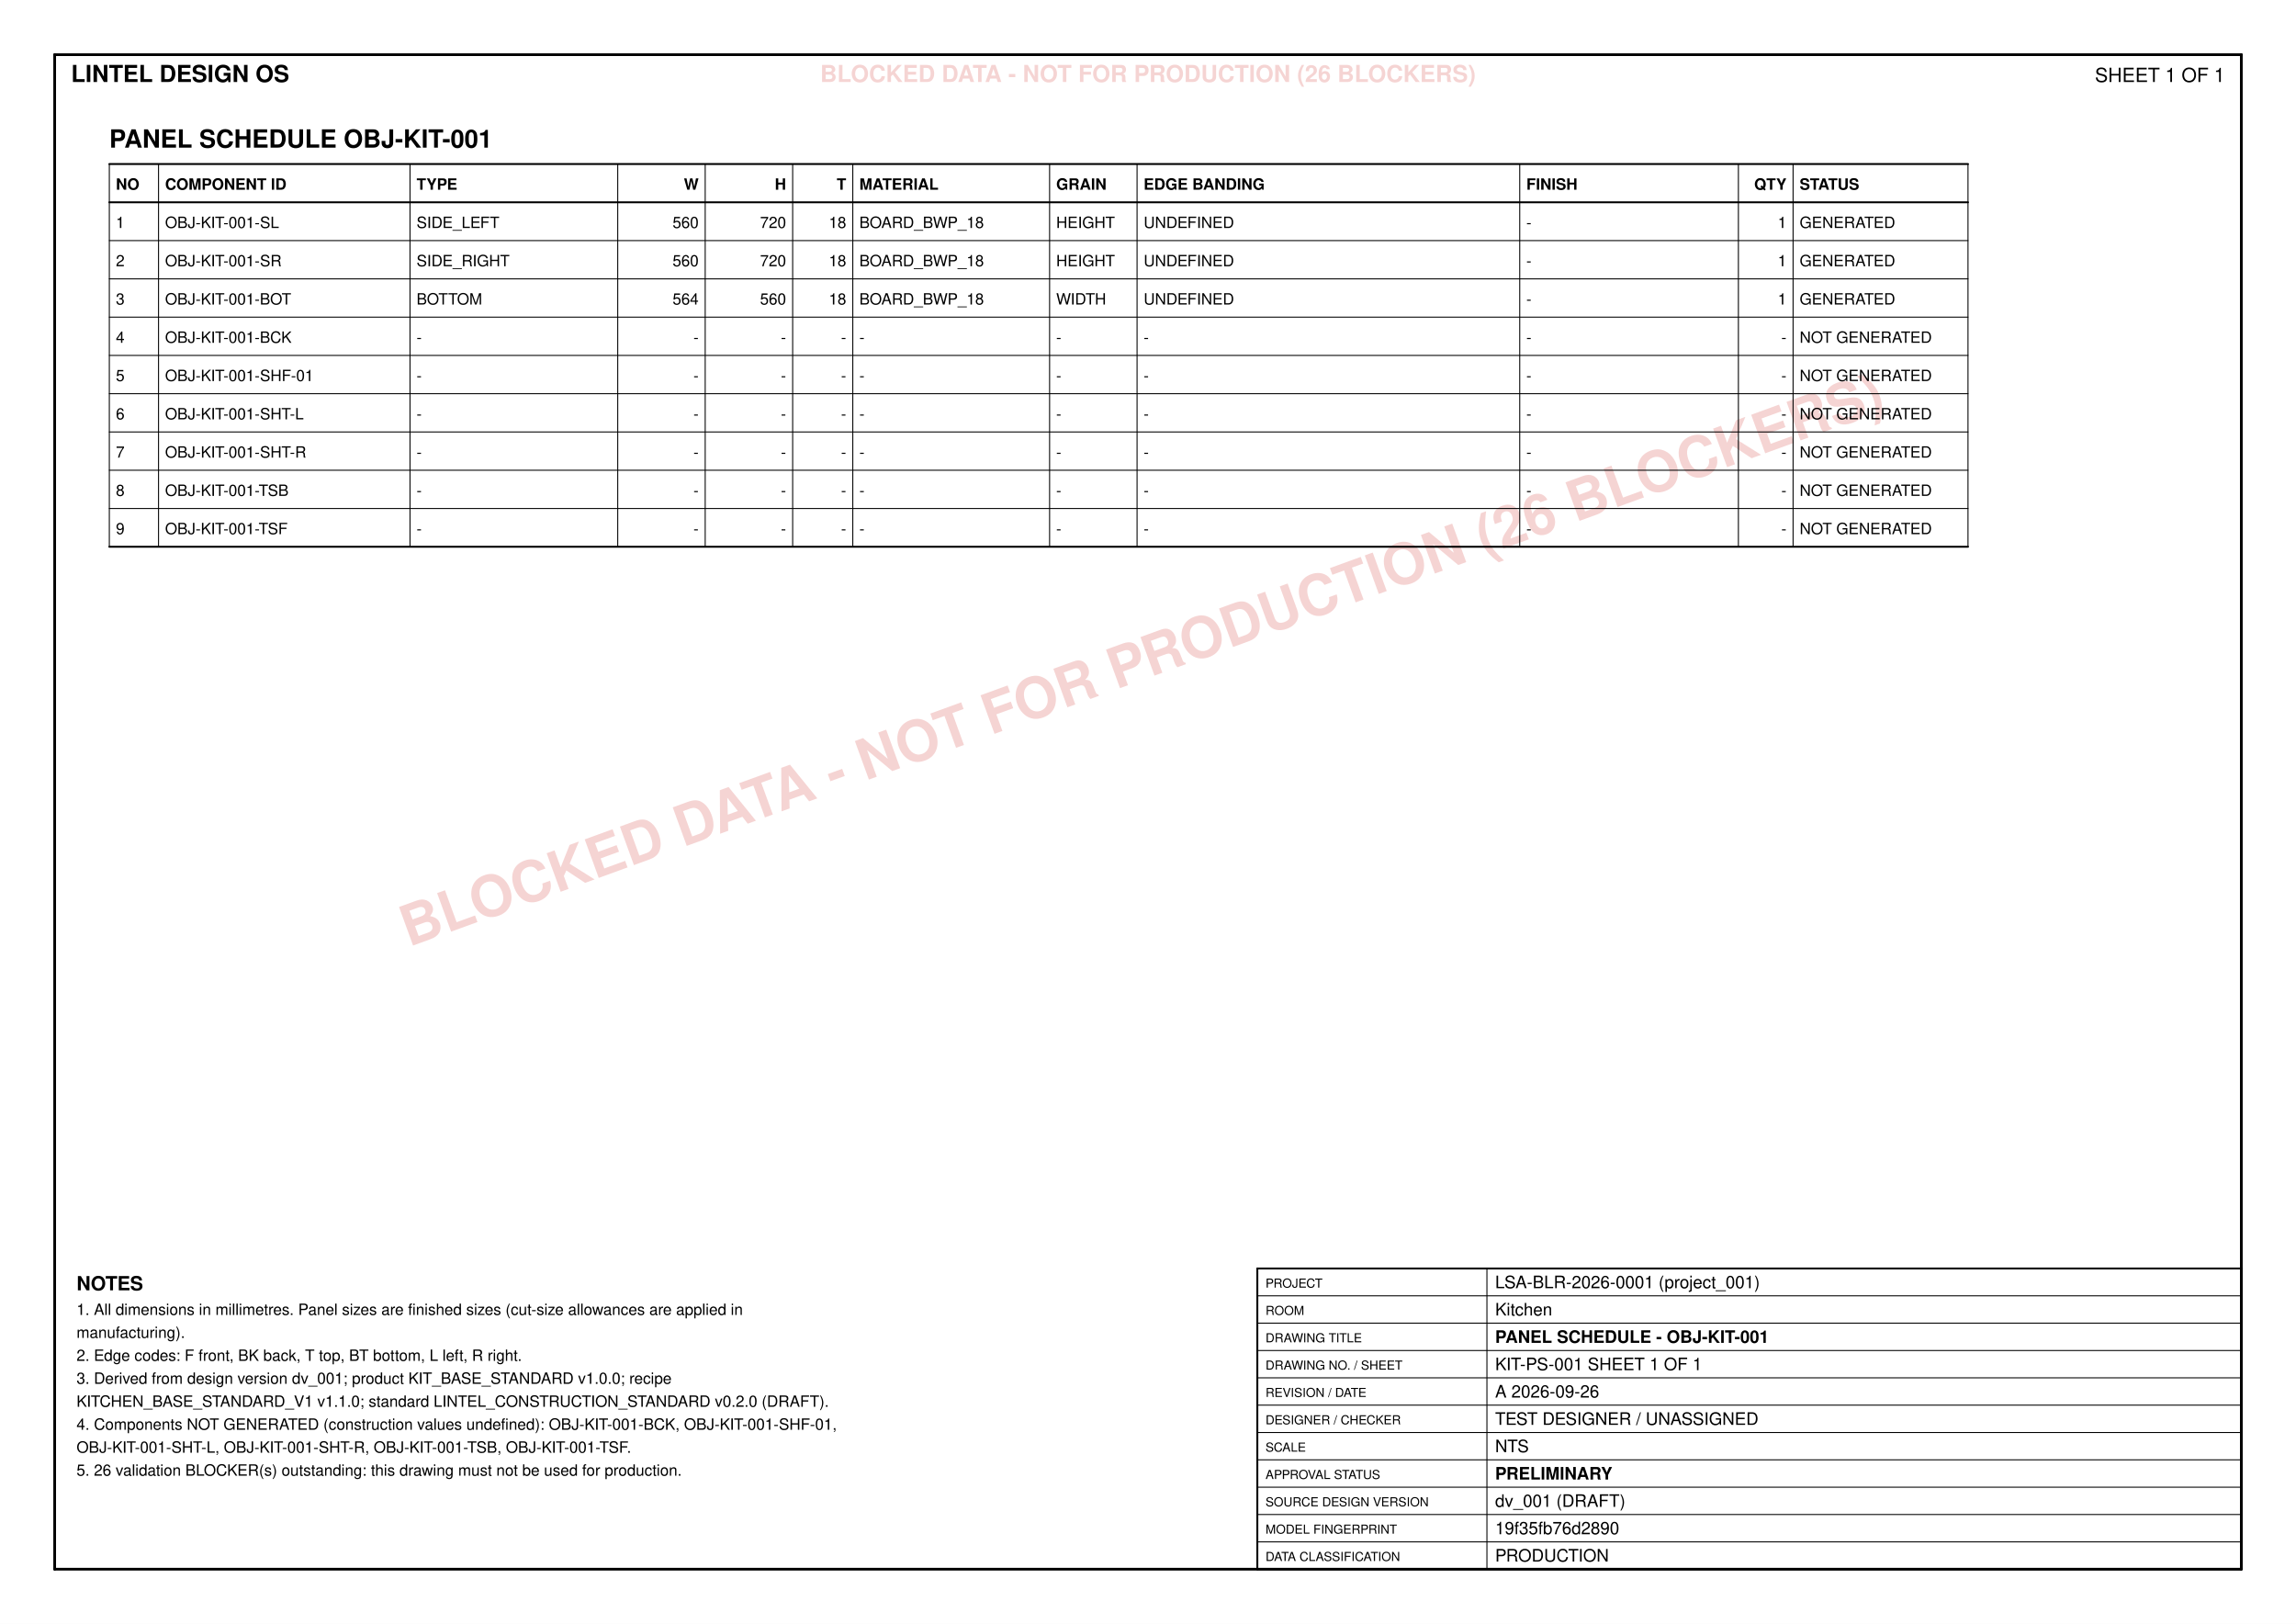
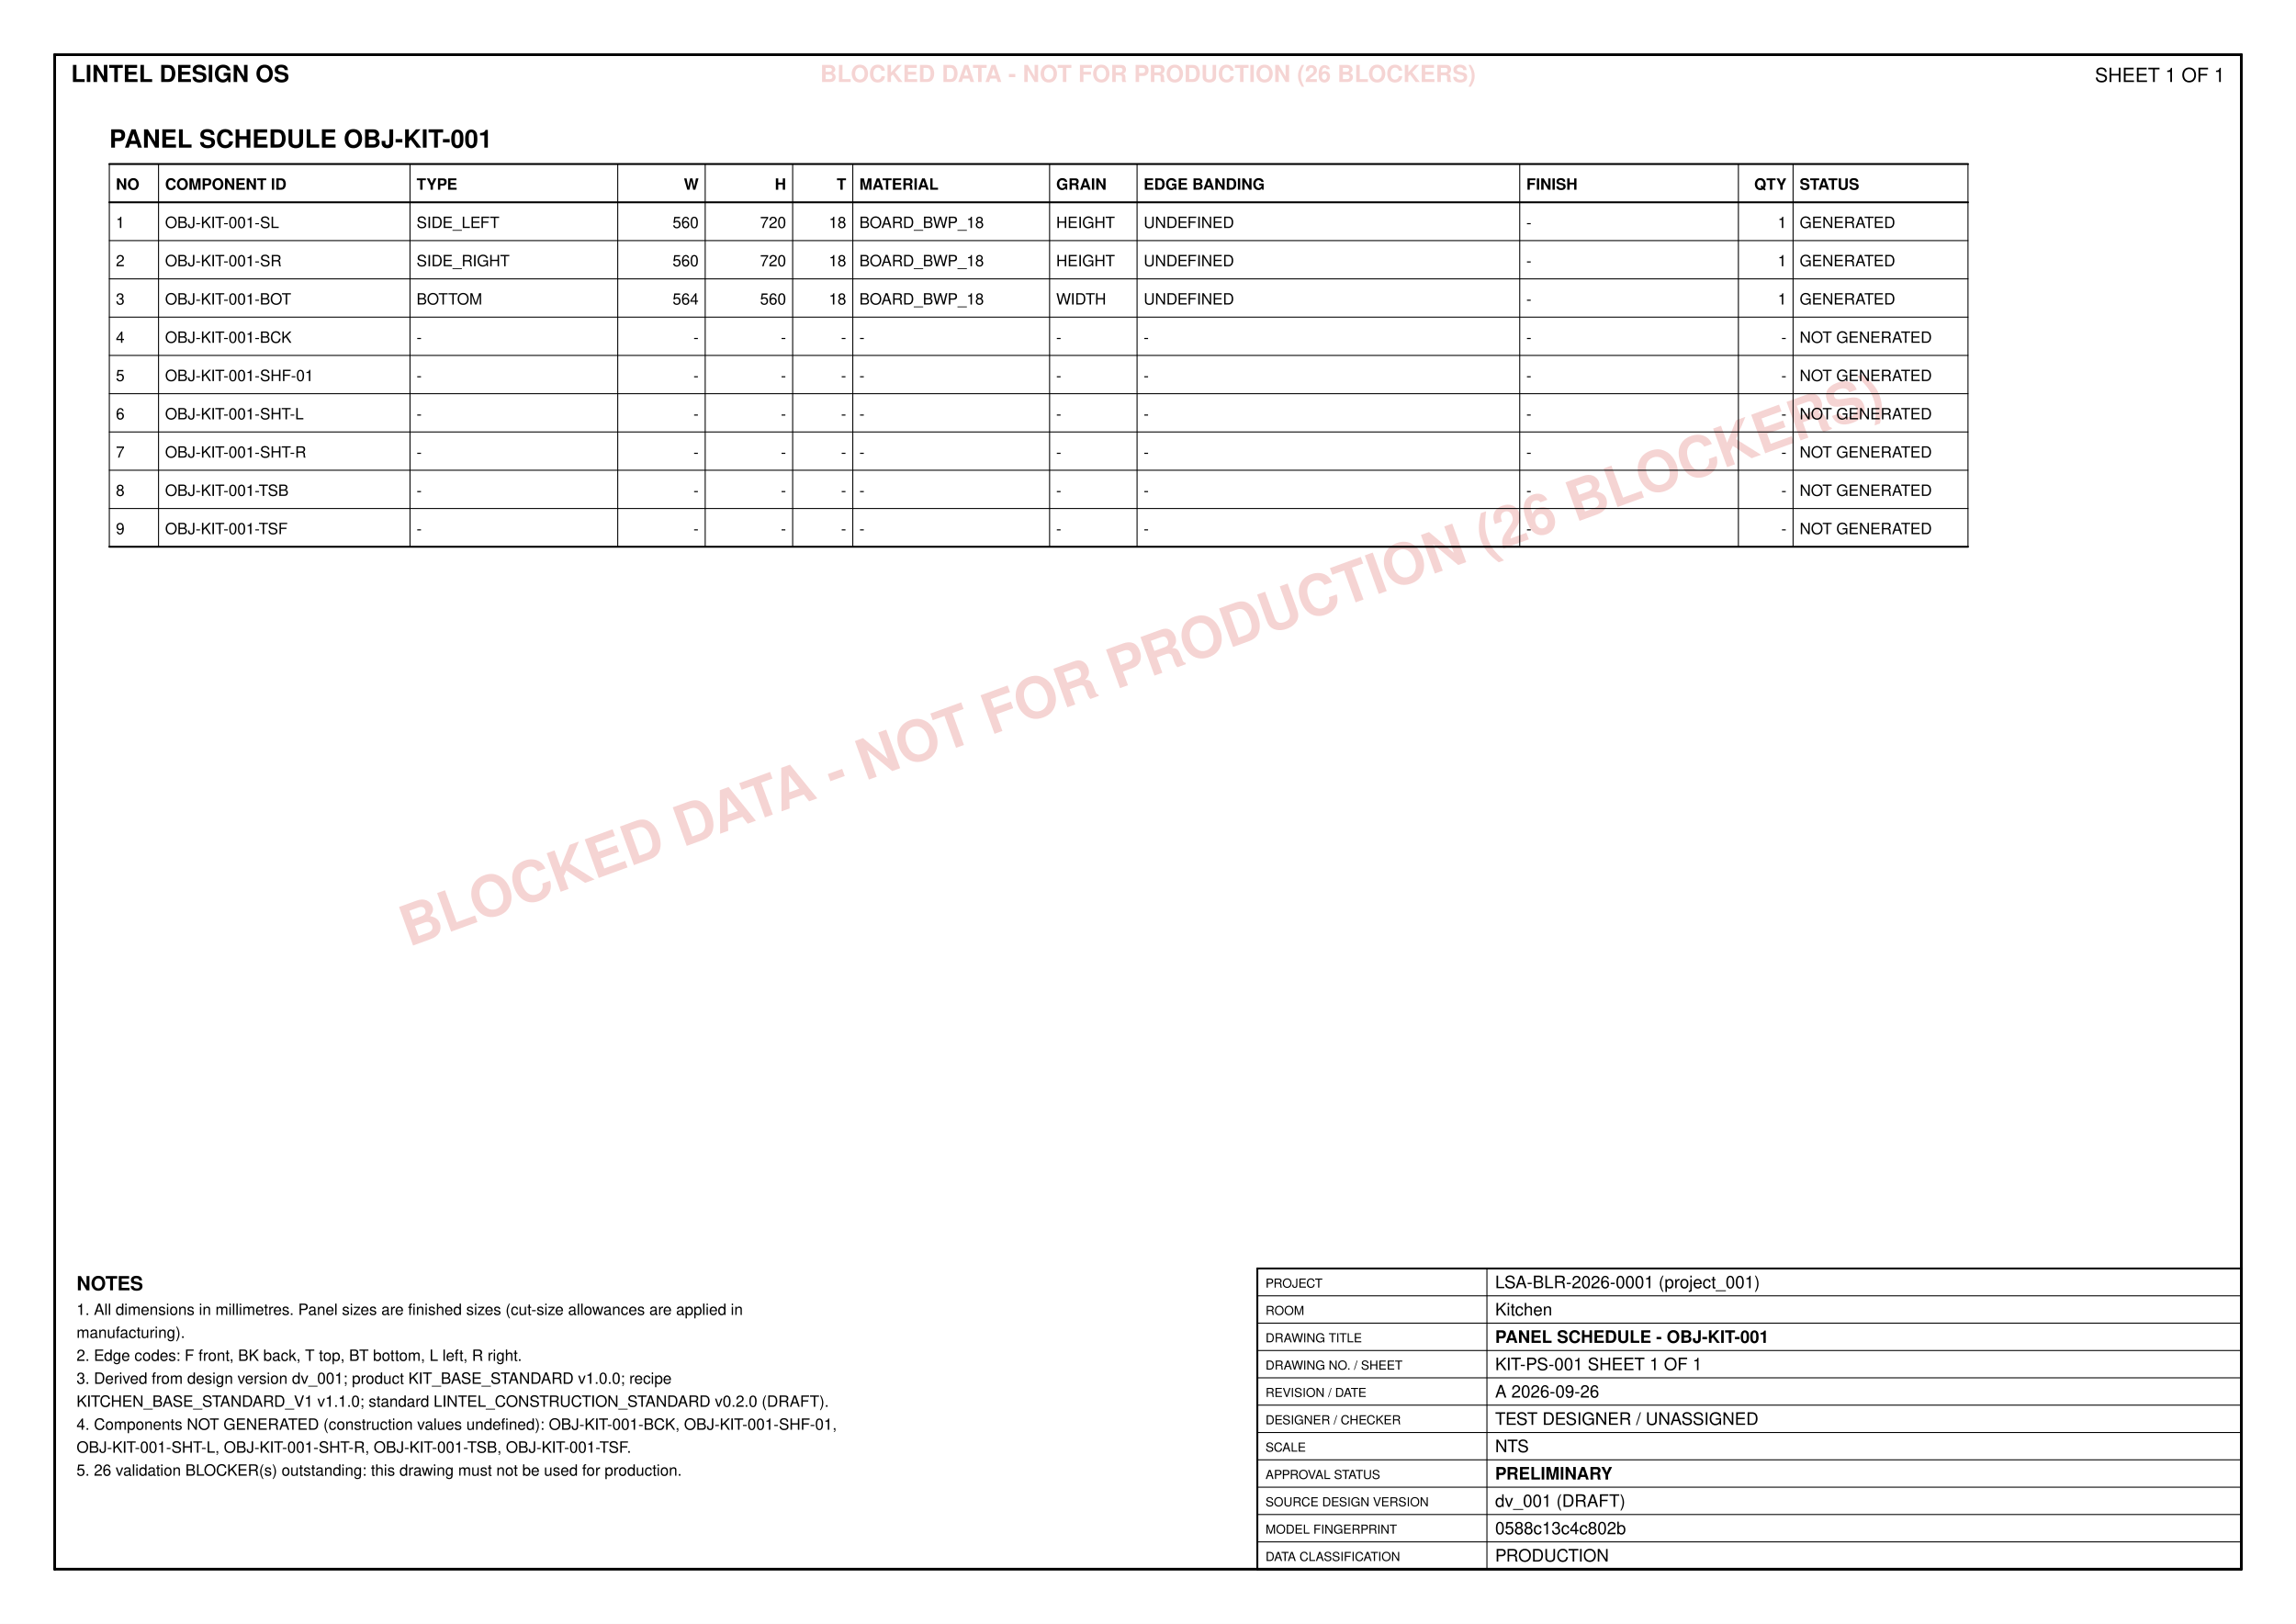
- <svg xmlns="http://www.w3.org/2000/svg" width="420mm" height="297mm" viewBox="0 0 420 297" data-drawing-id="DRW:dv_001:obj_001:PANEL_SCHEDULE:KIT-PS-001:RA" data-drawing-type="PANEL_SCHEDULE" data-status="PRELIMINARY" data-design-version="dv_001" data-model-fingerprint="19f35fb76d2890" data-classification="PRODUCTION" data-content-hash="118725fa6f7900" data-sheet="1/1">
+ <svg xmlns="http://www.w3.org/2000/svg" width="420mm" height="297mm" viewBox="0 0 420 297" data-drawing-id="DRW:dv_001:obj_001:PANEL_SCHEDULE:KIT-PS-001:RA" data-drawing-type="PANEL_SCHEDULE" data-status="PRELIMINARY" data-design-version="dv_001" data-model-fingerprint="0588c13c4c802b" data-classification="PRODUCTION" data-content-hash="09beabfb266ef7" data-sheet="1/1">
  <rect x="0" y="0" width="420" height="297" fill="#ffffff" />
  <g id="WATERMARK" fill="#d9534f" stroke="#d9534f" opacity="0.25" font-family="Helvetica, Arial, sans-serif" stroke-linecap="round">
    <text stroke="none" x="210" y="124" font-size="10.286" text-anchor="middle" font-weight="bold" transform="rotate(-20 210 124)">BLOCKED DATA - NOT FOR PRODUCTION (26 BLOCKERS)</text>
    <text stroke="none" x="210" y="15" font-size="4.286" text-anchor="middle" font-weight="bold">BLOCKED DATA - NOT FOR PRODUCTION (26 BLOCKERS)</text>
  </g>
  <g id="BORDER" fill="#000000" stroke="#000000" font-family="Helvetica, Arial, sans-serif" stroke-linecap="round">
    <line fill="none" x1="10" y1="10" x2="410" y2="10" stroke-width="0.5" />
    <line fill="none" x1="410" y1="10" x2="410" y2="287" stroke-width="0.5" />
    <line fill="none" x1="410" y1="287" x2="10" y2="287" stroke-width="0.5" />
    <line fill="none" x1="10" y1="287" x2="10" y2="10" stroke-width="0.5" />
    <text stroke="none" x="13" y="15" font-size="4.286" text-anchor="start" font-weight="bold">LINTEL DESIGN OS</text>
    <text stroke="none" x="407" y="15" font-size="3.571" text-anchor="end">SHEET 1 OF 1</text>
  </g>
  <g id="ANNOTATION" fill="#000000" stroke="#000000" font-family="Helvetica, Arial, sans-serif" stroke-linecap="round">
    <text stroke="none" x="14" y="236" font-size="3.571" text-anchor="start" font-weight="bold">NOTES</text>
    <text stroke="none" x="14" y="240.5" font-size="2.857" text-anchor="start">1. All dimensions in millimetres. Panel sizes are finished sizes (cut-size allowances are applied in</text>
    <text stroke="none" x="14" y="244.7" font-size="2.857" text-anchor="start">   manufacturing).</text>
    <text stroke="none" x="14" y="248.9" font-size="2.857" text-anchor="start">2. Edge codes: F front, BK back, T top, BT bottom, L left, R right.</text>
    <text stroke="none" x="14" y="253.1" font-size="2.857" text-anchor="start">3. Derived from design version dv_001; product KIT_BASE_STANDARD v1.0.0; recipe</text>
    <text stroke="none" x="14" y="257.3" font-size="2.857" text-anchor="start">   KITCHEN_BASE_STANDARD_V1 v1.1.0; standard LINTEL_CONSTRUCTION_STANDARD v0.2.0 (DRAFT).</text>
    <text stroke="none" x="14" y="261.5" font-size="2.857" text-anchor="start">4. Components NOT GENERATED (construction values undefined): OBJ-KIT-001-BCK, OBJ-KIT-001-SHF-01,</text>
    <text stroke="none" x="14" y="265.7" font-size="2.857" text-anchor="start">   OBJ-KIT-001-SHT-L, OBJ-KIT-001-SHT-R, OBJ-KIT-001-TSB, OBJ-KIT-001-TSF.</text>
    <text stroke="none" x="14" y="269.9" font-size="2.857" text-anchor="start">5. 26 validation BLOCKER(s) outstanding: this drawing must not be used for production.</text>
  </g>
  <g id="TABLE" fill="#000000" stroke="#000000" font-family="Helvetica, Arial, sans-serif" stroke-linecap="round">
    <text stroke="none" x="20" y="27" font-size="4.571" text-anchor="start" font-weight="bold">PANEL SCHEDULE  OBJ-KIT-001</text>
    <line fill="none" x1="20" y1="30" x2="360" y2="30" stroke-width="0.35" />
    <line fill="none" x1="20" y1="37" x2="360" y2="37" stroke-width="0.35" />
    <line fill="none" x1="20" y1="44" x2="360" y2="44" stroke-width="0.18" />
    <line fill="none" x1="20" y1="51" x2="360" y2="51" stroke-width="0.18" />
    <line fill="none" x1="20" y1="58" x2="360" y2="58" stroke-width="0.18" />
    <line fill="none" x1="20" y1="65" x2="360" y2="65" stroke-width="0.18" />
    <line fill="none" x1="20" y1="72" x2="360" y2="72" stroke-width="0.18" />
    <line fill="none" x1="20" y1="79" x2="360" y2="79" stroke-width="0.18" />
    <line fill="none" x1="20" y1="86" x2="360" y2="86" stroke-width="0.18" />
    <line fill="none" x1="20" y1="93" x2="360" y2="93" stroke-width="0.18" />
    <line fill="none" x1="20" y1="100" x2="360" y2="100" stroke-width="0.35" />
    <line fill="none" x1="20" y1="30" x2="20" y2="100" stroke-width="0.18" />
    <line fill="none" x1="29" y1="30" x2="29" y2="100" stroke-width="0.18" />
    <line fill="none" x1="75" y1="30" x2="75" y2="100" stroke-width="0.18" />
    <line fill="none" x1="113" y1="30" x2="113" y2="100" stroke-width="0.18" />
    <line fill="none" x1="129" y1="30" x2="129" y2="100" stroke-width="0.18" />
    <line fill="none" x1="145" y1="30" x2="145" y2="100" stroke-width="0.18" />
    <line fill="none" x1="156" y1="30" x2="156" y2="100" stroke-width="0.18" />
    <line fill="none" x1="192" y1="30" x2="192" y2="100" stroke-width="0.18" />
    <line fill="none" x1="208" y1="30" x2="208" y2="100" stroke-width="0.18" />
    <line fill="none" x1="278" y1="30" x2="278" y2="100" stroke-width="0.18" />
    <line fill="none" x1="318" y1="30" x2="318" y2="100" stroke-width="0.18" />
    <line fill="none" x1="328" y1="30" x2="328" y2="100" stroke-width="0.18" />
    <line fill="none" x1="360" y1="30" x2="360" y2="100" stroke-width="0.18" />
    <text stroke="none" x="21.2" y="34.7" font-size="2.857" text-anchor="start" font-weight="bold">NO</text>
    <text stroke="none" x="30.2" y="34.7" font-size="2.857" text-anchor="start" font-weight="bold">COMPONENT ID</text>
    <text stroke="none" x="76.2" y="34.7" font-size="2.857" text-anchor="start" font-weight="bold">TYPE</text>
    <text stroke="none" x="127.8" y="34.7" font-size="2.857" text-anchor="end" font-weight="bold">W</text>
    <text stroke="none" x="143.8" y="34.7" font-size="2.857" text-anchor="end" font-weight="bold">H</text>
    <text stroke="none" x="154.8" y="34.7" font-size="2.857" text-anchor="end" font-weight="bold">T</text>
    <text stroke="none" x="157.2" y="34.7" font-size="2.857" text-anchor="start" font-weight="bold">MATERIAL</text>
    <text stroke="none" x="193.2" y="34.7" font-size="2.857" text-anchor="start" font-weight="bold">GRAIN</text>
    <text stroke="none" x="209.2" y="34.7" font-size="2.857" text-anchor="start" font-weight="bold">EDGE BANDING</text>
    <text stroke="none" x="279.2" y="34.7" font-size="2.857" text-anchor="start" font-weight="bold">FINISH</text>
    <text stroke="none" x="326.8" y="34.7" font-size="2.857" text-anchor="end" font-weight="bold">QTY</text>
    <text stroke="none" x="329.2" y="34.7" font-size="2.857" text-anchor="start" font-weight="bold">STATUS</text>
    <text stroke="none" x="21.2" y="41.7" font-size="2.857" text-anchor="start">1</text>
    <text stroke="none" x="30.2" y="41.7" font-size="2.857" text-anchor="start">OBJ-KIT-001-SL</text>
    <text stroke="none" x="76.2" y="41.7" font-size="2.857" text-anchor="start">SIDE_LEFT</text>
    <text stroke="none" x="127.8" y="41.7" font-size="2.857" text-anchor="end">560</text>
    <text stroke="none" x="143.8" y="41.7" font-size="2.857" text-anchor="end">720</text>
    <text stroke="none" x="154.8" y="41.7" font-size="2.857" text-anchor="end">18</text>
    <text stroke="none" x="157.2" y="41.7" font-size="2.857" text-anchor="start">BOARD_BWP_18</text>
    <text stroke="none" x="193.2" y="41.7" font-size="2.857" text-anchor="start">HEIGHT</text>
    <text stroke="none" x="209.2" y="41.7" font-size="2.857" text-anchor="start">UNDEFINED</text>
    <text stroke="none" x="279.2" y="41.7" font-size="2.857" text-anchor="start">-</text>
    <text stroke="none" x="326.8" y="41.7" font-size="2.857" text-anchor="end">1</text>
    <text stroke="none" x="329.2" y="41.7" font-size="2.857" text-anchor="start">GENERATED</text>
    <text stroke="none" x="21.2" y="48.7" font-size="2.857" text-anchor="start">2</text>
    <text stroke="none" x="30.2" y="48.7" font-size="2.857" text-anchor="start">OBJ-KIT-001-SR</text>
    <text stroke="none" x="76.2" y="48.7" font-size="2.857" text-anchor="start">SIDE_RIGHT</text>
    <text stroke="none" x="127.8" y="48.7" font-size="2.857" text-anchor="end">560</text>
    <text stroke="none" x="143.8" y="48.7" font-size="2.857" text-anchor="end">720</text>
    <text stroke="none" x="154.8" y="48.7" font-size="2.857" text-anchor="end">18</text>
    <text stroke="none" x="157.2" y="48.7" font-size="2.857" text-anchor="start">BOARD_BWP_18</text>
    <text stroke="none" x="193.2" y="48.7" font-size="2.857" text-anchor="start">HEIGHT</text>
    <text stroke="none" x="209.2" y="48.7" font-size="2.857" text-anchor="start">UNDEFINED</text>
    <text stroke="none" x="279.2" y="48.7" font-size="2.857" text-anchor="start">-</text>
    <text stroke="none" x="326.8" y="48.7" font-size="2.857" text-anchor="end">1</text>
    <text stroke="none" x="329.2" y="48.7" font-size="2.857" text-anchor="start">GENERATED</text>
    <text stroke="none" x="21.2" y="55.7" font-size="2.857" text-anchor="start">3</text>
    <text stroke="none" x="30.2" y="55.7" font-size="2.857" text-anchor="start">OBJ-KIT-001-BOT</text>
    <text stroke="none" x="76.2" y="55.7" font-size="2.857" text-anchor="start">BOTTOM</text>
    <text stroke="none" x="127.8" y="55.7" font-size="2.857" text-anchor="end">564</text>
    <text stroke="none" x="143.8" y="55.7" font-size="2.857" text-anchor="end">560</text>
    <text stroke="none" x="154.8" y="55.7" font-size="2.857" text-anchor="end">18</text>
    <text stroke="none" x="157.2" y="55.7" font-size="2.857" text-anchor="start">BOARD_BWP_18</text>
    <text stroke="none" x="193.2" y="55.7" font-size="2.857" text-anchor="start">WIDTH</text>
    <text stroke="none" x="209.2" y="55.7" font-size="2.857" text-anchor="start">UNDEFINED</text>
    <text stroke="none" x="279.2" y="55.7" font-size="2.857" text-anchor="start">-</text>
    <text stroke="none" x="326.8" y="55.7" font-size="2.857" text-anchor="end">1</text>
    <text stroke="none" x="329.2" y="55.7" font-size="2.857" text-anchor="start">GENERATED</text>
    <text stroke="none" x="21.2" y="62.7" font-size="2.857" text-anchor="start">4</text>
    <text stroke="none" x="30.2" y="62.7" font-size="2.857" text-anchor="start">OBJ-KIT-001-BCK</text>
    <text stroke="none" x="76.2" y="62.7" font-size="2.857" text-anchor="start">-</text>
    <text stroke="none" x="127.8" y="62.7" font-size="2.857" text-anchor="end">-</text>
    <text stroke="none" x="143.8" y="62.7" font-size="2.857" text-anchor="end">-</text>
    <text stroke="none" x="154.8" y="62.7" font-size="2.857" text-anchor="end">-</text>
    <text stroke="none" x="157.2" y="62.7" font-size="2.857" text-anchor="start">-</text>
    <text stroke="none" x="193.2" y="62.7" font-size="2.857" text-anchor="start">-</text>
    <text stroke="none" x="209.2" y="62.7" font-size="2.857" text-anchor="start">-</text>
    <text stroke="none" x="279.2" y="62.7" font-size="2.857" text-anchor="start">-</text>
    <text stroke="none" x="326.8" y="62.7" font-size="2.857" text-anchor="end">-</text>
    <text stroke="none" x="329.2" y="62.7" font-size="2.857" text-anchor="start">NOT GENERATED</text>
    <text stroke="none" x="21.2" y="69.7" font-size="2.857" text-anchor="start">5</text>
    <text stroke="none" x="30.2" y="69.7" font-size="2.857" text-anchor="start">OBJ-KIT-001-SHF-01</text>
    <text stroke="none" x="76.2" y="69.7" font-size="2.857" text-anchor="start">-</text>
    <text stroke="none" x="127.8" y="69.7" font-size="2.857" text-anchor="end">-</text>
    <text stroke="none" x="143.8" y="69.7" font-size="2.857" text-anchor="end">-</text>
    <text stroke="none" x="154.8" y="69.7" font-size="2.857" text-anchor="end">-</text>
    <text stroke="none" x="157.2" y="69.7" font-size="2.857" text-anchor="start">-</text>
    <text stroke="none" x="193.2" y="69.7" font-size="2.857" text-anchor="start">-</text>
    <text stroke="none" x="209.2" y="69.7" font-size="2.857" text-anchor="start">-</text>
    <text stroke="none" x="279.2" y="69.7" font-size="2.857" text-anchor="start">-</text>
    <text stroke="none" x="326.8" y="69.7" font-size="2.857" text-anchor="end">-</text>
    <text stroke="none" x="329.2" y="69.7" font-size="2.857" text-anchor="start">NOT GENERATED</text>
    <text stroke="none" x="21.2" y="76.7" font-size="2.857" text-anchor="start">6</text>
    <text stroke="none" x="30.2" y="76.7" font-size="2.857" text-anchor="start">OBJ-KIT-001-SHT-L</text>
    <text stroke="none" x="76.2" y="76.7" font-size="2.857" text-anchor="start">-</text>
    <text stroke="none" x="127.8" y="76.7" font-size="2.857" text-anchor="end">-</text>
    <text stroke="none" x="143.8" y="76.7" font-size="2.857" text-anchor="end">-</text>
    <text stroke="none" x="154.8" y="76.7" font-size="2.857" text-anchor="end">-</text>
    <text stroke="none" x="157.2" y="76.7" font-size="2.857" text-anchor="start">-</text>
    <text stroke="none" x="193.2" y="76.7" font-size="2.857" text-anchor="start">-</text>
    <text stroke="none" x="209.2" y="76.7" font-size="2.857" text-anchor="start">-</text>
    <text stroke="none" x="279.2" y="76.7" font-size="2.857" text-anchor="start">-</text>
    <text stroke="none" x="326.8" y="76.7" font-size="2.857" text-anchor="end">-</text>
    <text stroke="none" x="329.2" y="76.7" font-size="2.857" text-anchor="start">NOT GENERATED</text>
    <text stroke="none" x="21.2" y="83.7" font-size="2.857" text-anchor="start">7</text>
    <text stroke="none" x="30.2" y="83.7" font-size="2.857" text-anchor="start">OBJ-KIT-001-SHT-R</text>
    <text stroke="none" x="76.2" y="83.7" font-size="2.857" text-anchor="start">-</text>
    <text stroke="none" x="127.8" y="83.7" font-size="2.857" text-anchor="end">-</text>
    <text stroke="none" x="143.8" y="83.7" font-size="2.857" text-anchor="end">-</text>
    <text stroke="none" x="154.8" y="83.7" font-size="2.857" text-anchor="end">-</text>
    <text stroke="none" x="157.2" y="83.7" font-size="2.857" text-anchor="start">-</text>
    <text stroke="none" x="193.2" y="83.7" font-size="2.857" text-anchor="start">-</text>
    <text stroke="none" x="209.2" y="83.7" font-size="2.857" text-anchor="start">-</text>
    <text stroke="none" x="279.2" y="83.7" font-size="2.857" text-anchor="start">-</text>
    <text stroke="none" x="326.8" y="83.7" font-size="2.857" text-anchor="end">-</text>
    <text stroke="none" x="329.2" y="83.7" font-size="2.857" text-anchor="start">NOT GENERATED</text>
    <text stroke="none" x="21.2" y="90.7" font-size="2.857" text-anchor="start">8</text>
    <text stroke="none" x="30.2" y="90.7" font-size="2.857" text-anchor="start">OBJ-KIT-001-TSB</text>
    <text stroke="none" x="76.2" y="90.7" font-size="2.857" text-anchor="start">-</text>
    <text stroke="none" x="127.8" y="90.7" font-size="2.857" text-anchor="end">-</text>
    <text stroke="none" x="143.8" y="90.7" font-size="2.857" text-anchor="end">-</text>
    <text stroke="none" x="154.8" y="90.7" font-size="2.857" text-anchor="end">-</text>
    <text stroke="none" x="157.2" y="90.7" font-size="2.857" text-anchor="start">-</text>
    <text stroke="none" x="193.2" y="90.7" font-size="2.857" text-anchor="start">-</text>
    <text stroke="none" x="209.2" y="90.7" font-size="2.857" text-anchor="start">-</text>
    <text stroke="none" x="279.2" y="90.7" font-size="2.857" text-anchor="start">-</text>
    <text stroke="none" x="326.8" y="90.7" font-size="2.857" text-anchor="end">-</text>
    <text stroke="none" x="329.2" y="90.7" font-size="2.857" text-anchor="start">NOT GENERATED</text>
    <text stroke="none" x="21.2" y="97.7" font-size="2.857" text-anchor="start">9</text>
    <text stroke="none" x="30.2" y="97.7" font-size="2.857" text-anchor="start">OBJ-KIT-001-TSF</text>
    <text stroke="none" x="76.2" y="97.7" font-size="2.857" text-anchor="start">-</text>
    <text stroke="none" x="127.8" y="97.7" font-size="2.857" text-anchor="end">-</text>
    <text stroke="none" x="143.8" y="97.7" font-size="2.857" text-anchor="end">-</text>
    <text stroke="none" x="154.8" y="97.7" font-size="2.857" text-anchor="end">-</text>
    <text stroke="none" x="157.2" y="97.7" font-size="2.857" text-anchor="start">-</text>
    <text stroke="none" x="193.2" y="97.7" font-size="2.857" text-anchor="start">-</text>
    <text stroke="none" x="209.2" y="97.7" font-size="2.857" text-anchor="start">-</text>
    <text stroke="none" x="279.2" y="97.7" font-size="2.857" text-anchor="start">-</text>
    <text stroke="none" x="326.8" y="97.7" font-size="2.857" text-anchor="end">-</text>
    <text stroke="none" x="329.2" y="97.7" font-size="2.857" text-anchor="start">NOT GENERATED</text>
  </g>
  <g id="TITLE_BLOCK" fill="#000000" stroke="#000000" font-family="Helvetica, Arial, sans-serif" stroke-linecap="round">
    <line fill="none" x1="230" y1="232" x2="410" y2="232" stroke-width="0.35" />
    <line fill="none" x1="410" y1="232" x2="410" y2="287" stroke-width="0.35" />
    <line fill="none" x1="410" y1="287" x2="230" y2="287" stroke-width="0.35" />
    <line fill="none" x1="230" y1="287" x2="230" y2="232" stroke-width="0.35" />
    <line fill="none" x1="272" y1="232" x2="272" y2="287" stroke-width="0.18" />
    <text stroke="none" x="231.5" y="235.5" font-size="2.286" text-anchor="start">PROJECT</text>
    <text stroke="none" x="273.5" y="235.6" font-size="3.143" text-anchor="start">LSA-BLR-2026-0001 (project_001)</text>
    <line fill="none" x1="230" y1="237" x2="410" y2="237" stroke-width="0.18" />
    <text stroke="none" x="231.5" y="240.5" font-size="2.286" text-anchor="start">ROOM</text>
    <text stroke="none" x="273.5" y="240.6" font-size="3.143" text-anchor="start">Kitchen</text>
    <line fill="none" x1="230" y1="242" x2="410" y2="242" stroke-width="0.18" />
    <text stroke="none" x="231.5" y="245.5" font-size="2.286" text-anchor="start">DRAWING TITLE</text>
    <text stroke="none" x="273.5" y="245.6" font-size="3.143" text-anchor="start" font-weight="bold">PANEL SCHEDULE - OBJ-KIT-001</text>
    <line fill="none" x1="230" y1="247" x2="410" y2="247" stroke-width="0.18" />
    <text stroke="none" x="231.5" y="250.5" font-size="2.286" text-anchor="start">DRAWING NO. / SHEET</text>
    <text stroke="none" x="273.5" y="250.6" font-size="3.143" text-anchor="start">KIT-PS-001   SHEET 1 OF 1</text>
    <line fill="none" x1="230" y1="252" x2="410" y2="252" stroke-width="0.18" />
    <text stroke="none" x="231.5" y="255.5" font-size="2.286" text-anchor="start">REVISION / DATE</text>
    <text stroke="none" x="273.5" y="255.6" font-size="3.143" text-anchor="start">A   2026-09-26</text>
    <line fill="none" x1="230" y1="257" x2="410" y2="257" stroke-width="0.18" />
    <text stroke="none" x="231.5" y="260.5" font-size="2.286" text-anchor="start">DESIGNER / CHECKER</text>
    <text stroke="none" x="273.5" y="260.6" font-size="3.143" text-anchor="start">TEST DESIGNER / UNASSIGNED</text>
    <line fill="none" x1="230" y1="262" x2="410" y2="262" stroke-width="0.18" />
    <text stroke="none" x="231.5" y="265.5" font-size="2.286" text-anchor="start">SCALE</text>
    <text stroke="none" x="273.5" y="265.6" font-size="3.143" text-anchor="start">NTS</text>
    <line fill="none" x1="230" y1="267" x2="410" y2="267" stroke-width="0.18" />
    <text stroke="none" x="231.5" y="270.5" font-size="2.286" text-anchor="start">APPROVAL STATUS</text>
    <text stroke="none" x="273.5" y="270.6" font-size="3.143" text-anchor="start" font-weight="bold">PRELIMINARY</text>
    <line fill="none" x1="230" y1="272" x2="410" y2="272" stroke-width="0.18" />
    <text stroke="none" x="231.5" y="275.5" font-size="2.286" text-anchor="start">SOURCE DESIGN VERSION</text>
    <text stroke="none" x="273.5" y="275.6" font-size="3.143" text-anchor="start">dv_001 (DRAFT)</text>
    <line fill="none" x1="230" y1="277" x2="410" y2="277" stroke-width="0.18" />
    <text stroke="none" x="231.5" y="280.5" font-size="2.286" text-anchor="start">MODEL FINGERPRINT</text>
-     <text stroke="none" x="273.5" y="280.6" font-size="3.143" text-anchor="start">19f35fb76d2890</text>
+     <text stroke="none" x="273.5" y="280.6" font-size="3.143" text-anchor="start">0588c13c4c802b</text>
    <line fill="none" x1="230" y1="282" x2="410" y2="282" stroke-width="0.18" />
    <text stroke="none" x="231.5" y="285.5" font-size="2.286" text-anchor="start">DATA CLASSIFICATION</text>
    <text stroke="none" x="273.5" y="285.6" font-size="3.143" text-anchor="start">PRODUCTION</text>
  </g>
</svg>
